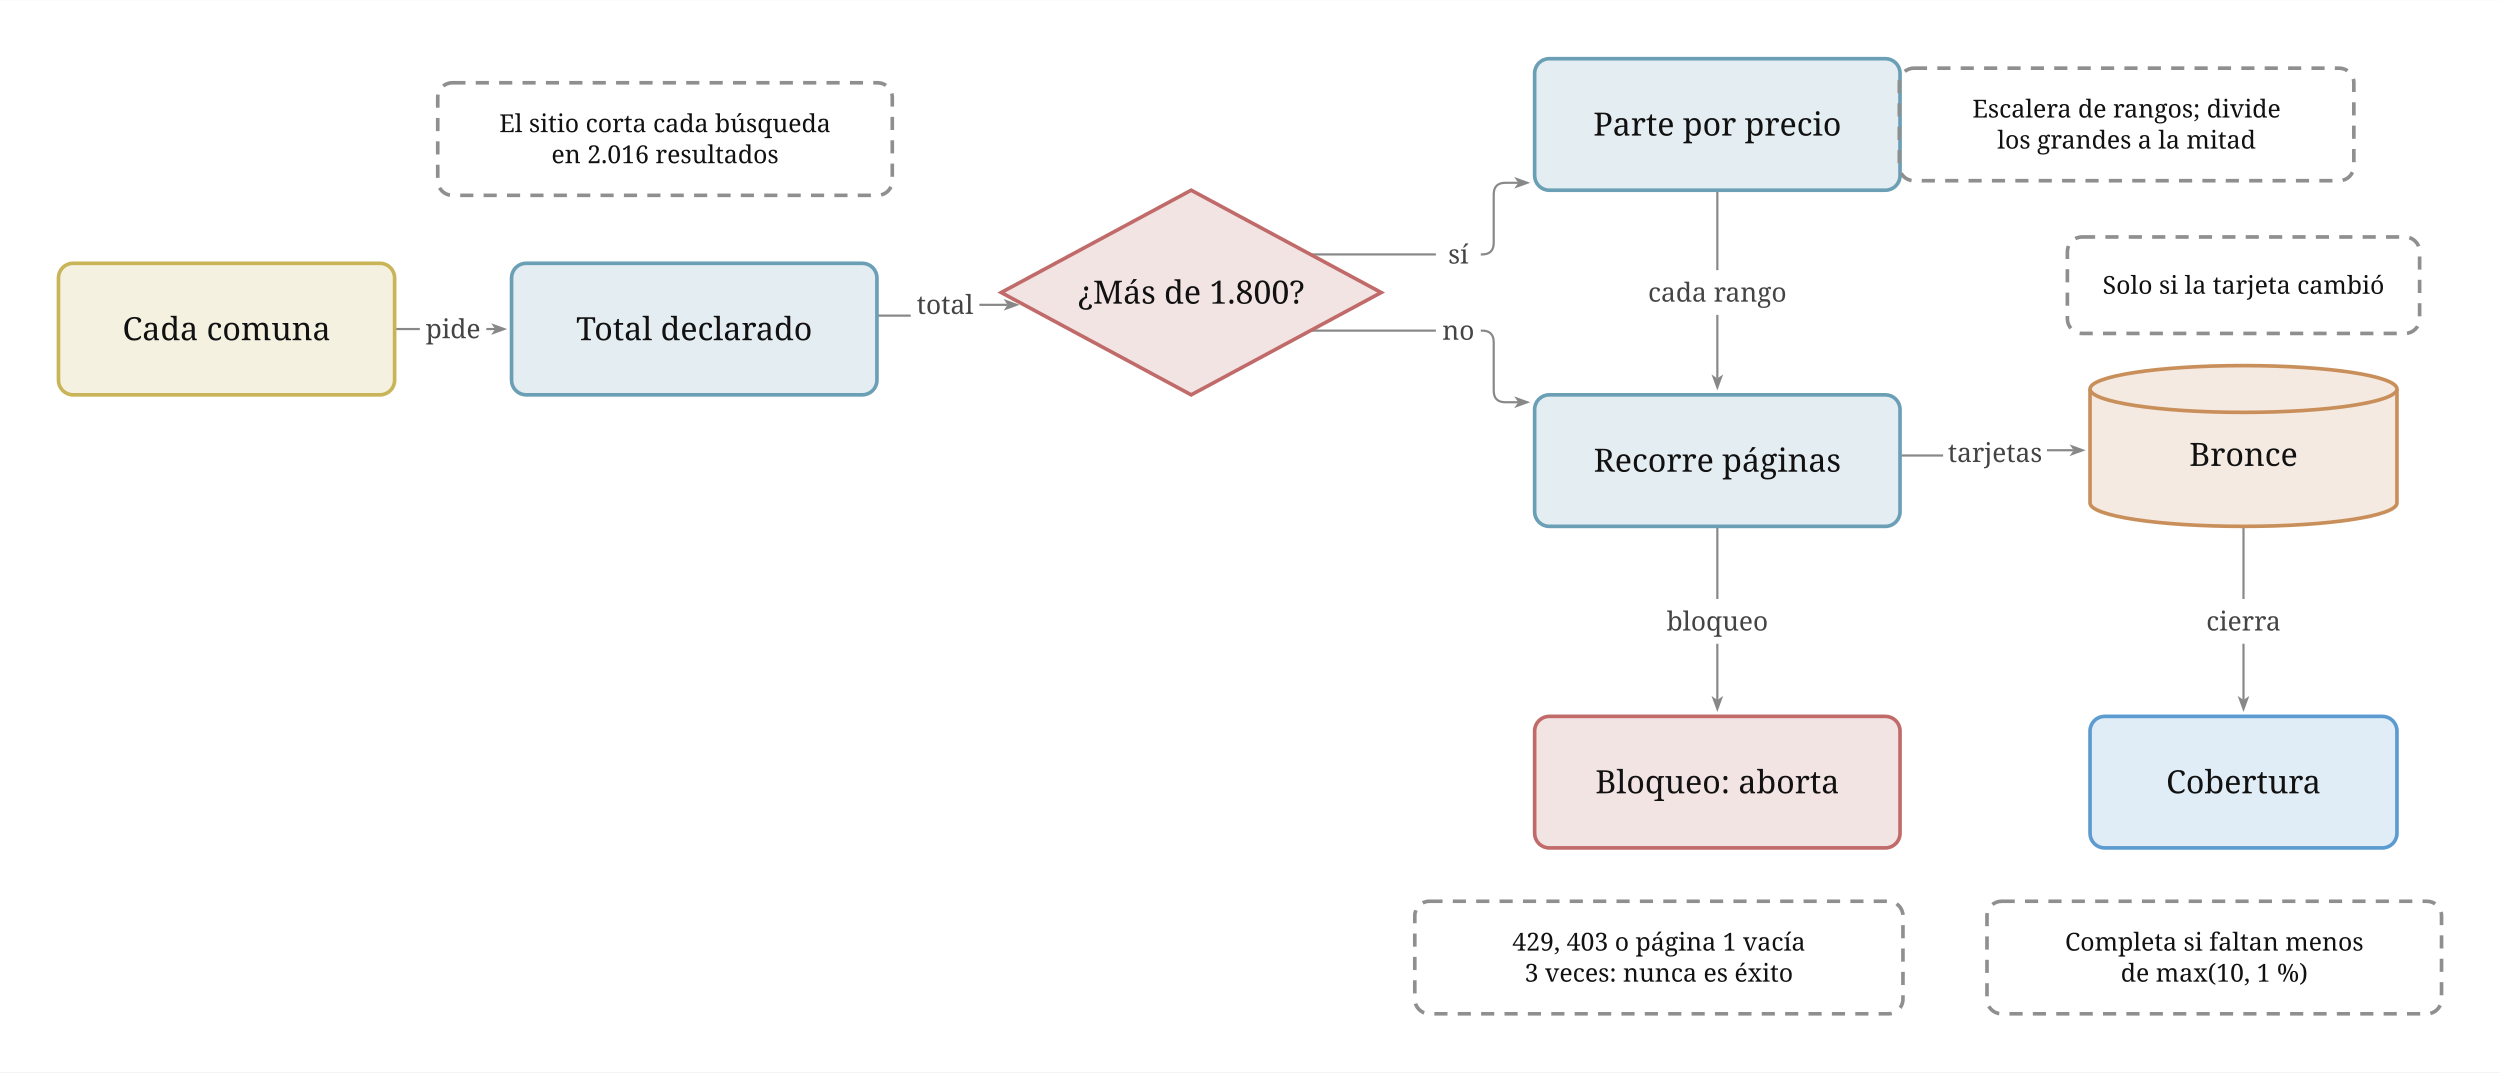
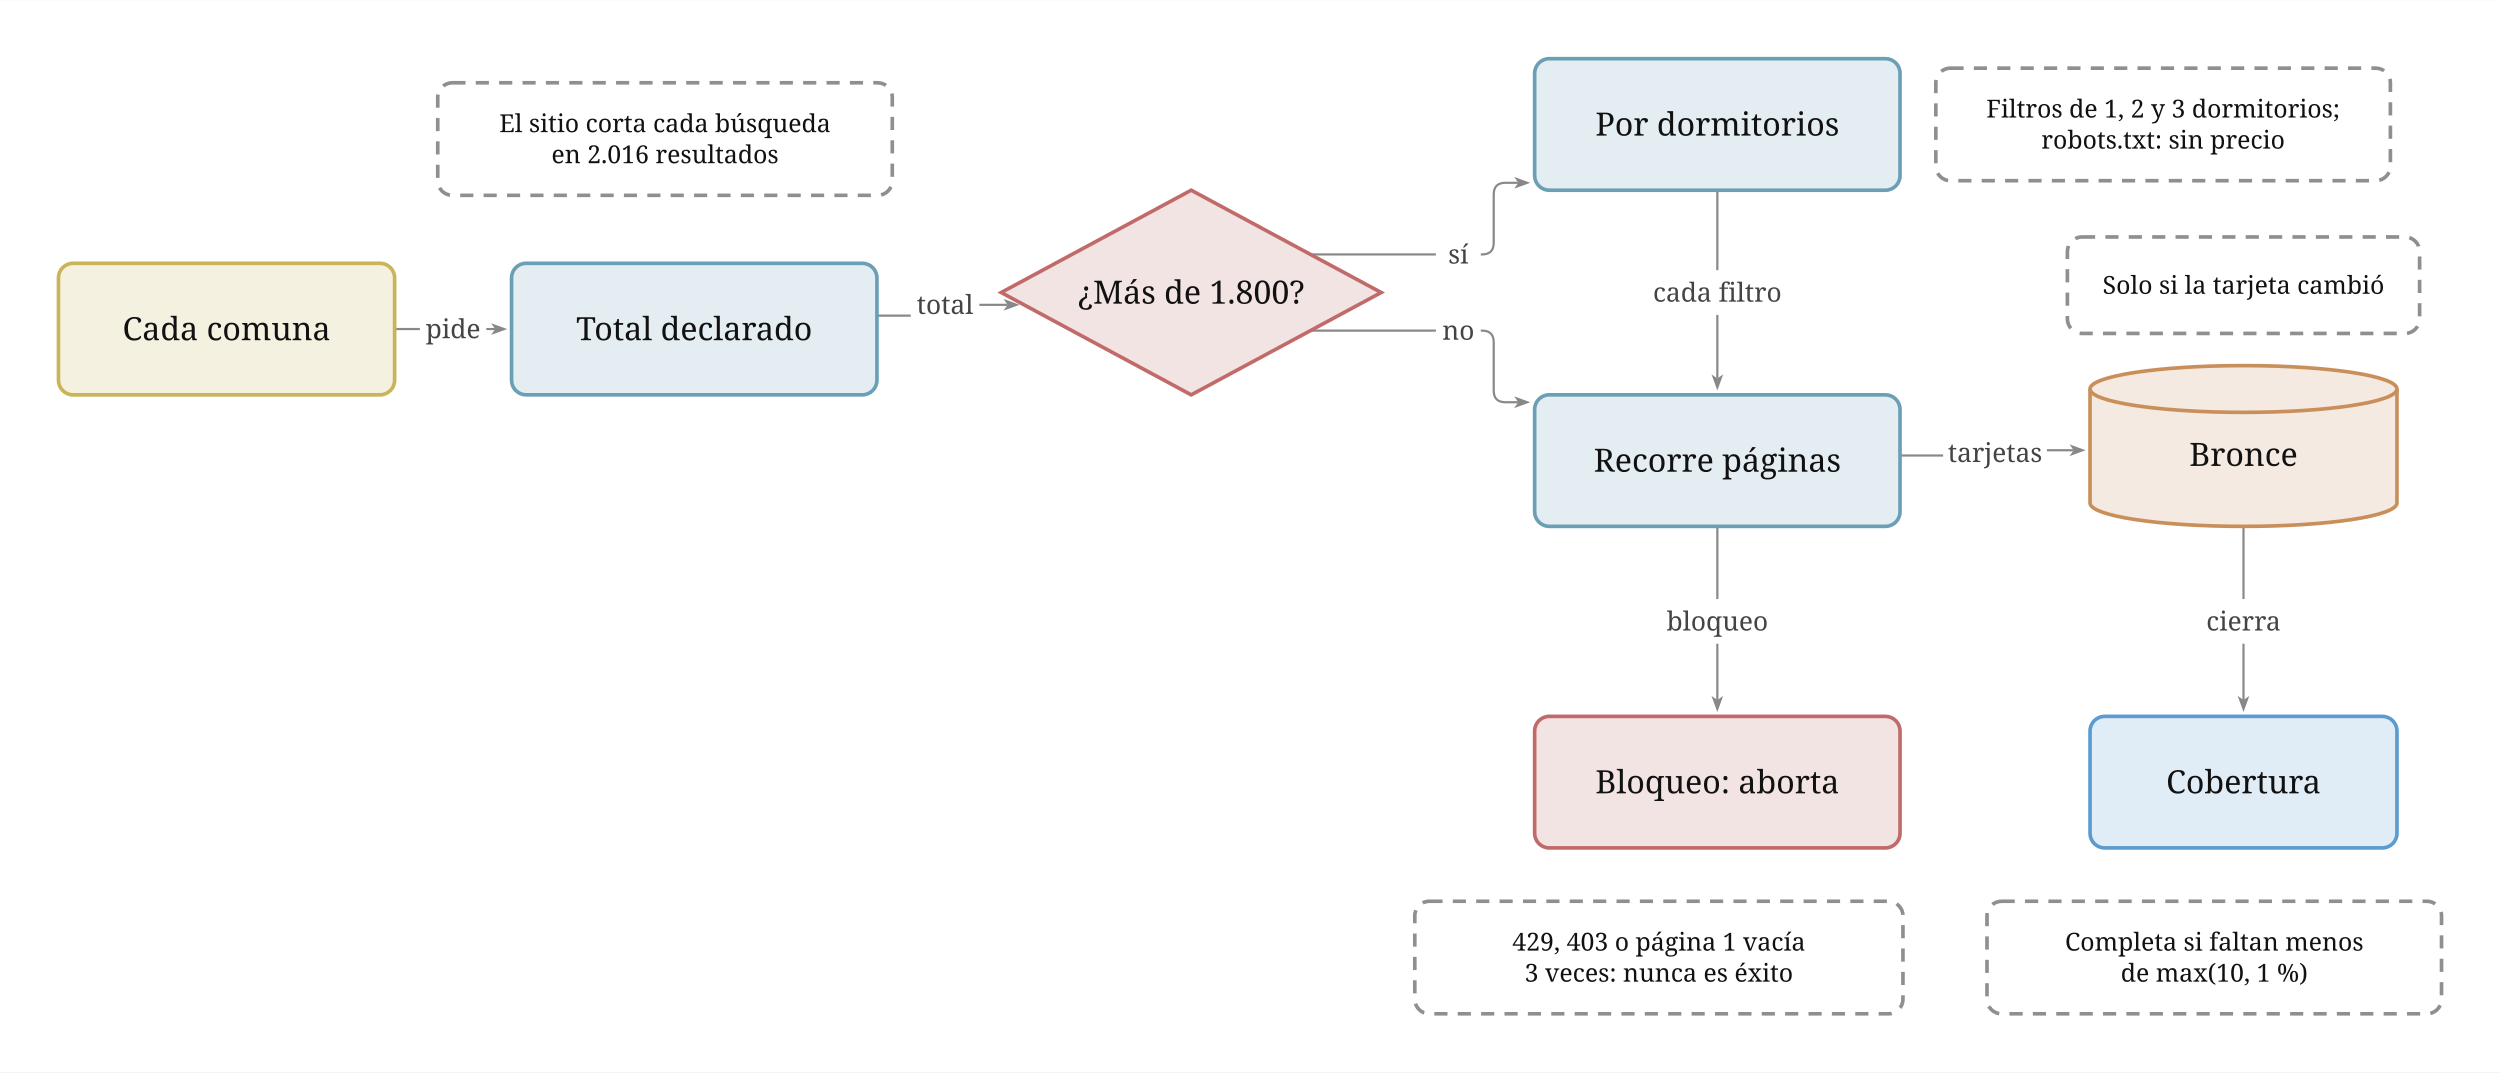
<svg xmlns="http://www.w3.org/2000/svg" width="1711" height="734" viewBox="-135.00 -65.00 1710.50 733.50">
  <rect x="-135" y="-65" width="1710.5" height="733.5" fill="#ffffff" />
  <path d="M 135.00 160.00 L 163.00 160.00 L 175.00 160.00 L 187.00 160.00 L 203.80 160.00" fill="none" stroke="#888888" stroke-width="1.5" stroke-linejoin="round" />
  <path d="M 212.00 160.00 L 201.00 164.00 L 203.80 160.00 L 201.00 156.00 Z" fill="#888888" />
  <rect x="152.26" y="144.70" width="45.48" height="30.60" fill="#ffffff" />
  <text x="175.00" y="160.00" font-family="Georgia, serif" font-size="18" fill="#444444" text-anchor="middle" dominant-baseline="middle">pide</text>
  <path d="M 465.00 150.81 L 489.30 150.81 Q 493.00 150.81 493.00 147.11 L 493.00 147.11 Q 493.00 143.41 496.70 143.41 L 537.62 143.41 L 554.42 143.41" fill="none" stroke="#888888" stroke-width="1.5" stroke-linejoin="round" />
  <path d="M 562.62 143.41 L 551.62 147.41 L 554.42 143.41 L 551.62 139.41 Z" fill="#888888" />
  <rect x="488.15" y="128.11" width="46.92" height="30.60" fill="#ffffff" />
  <text x="511.61" y="143.41" font-family="Georgia, serif" font-size="18" fill="#444444" text-anchor="middle" dominant-baseline="middle">total</text>
  <path d="M 761.59 108.94 L 789.59 108.94 L 879.00 108.94 Q 887.00 108.94 887.00 100.94 L 887.00 67.93 Q 887.00 59.93 895.00 59.93 L 903.80 59.93" fill="none" stroke="#888888" stroke-width="1.5" stroke-linejoin="round" />
  <path d="M 912.00 59.93 L 901.00 63.93 L 903.80 59.93 L 901.00 55.93 Z" fill="#888888" />
  <rect x="847.44" y="93.64" width="30.72" height="30.60" fill="#ffffff" />
  <text x="862.80" y="108.94" font-family="Georgia, serif" font-size="18" fill="#444444" text-anchor="middle" dominant-baseline="middle">sí</text>
  <path d="M 761.59 161.06 L 789.59 161.06 L 879.00 161.06 Q 887.00 161.06 887.00 169.06 L 887.00 202.07 Q 887.00 210.07 895.00 210.07 L 903.80 210.07" fill="none" stroke="#888888" stroke-width="1.5" stroke-linejoin="round" />
  <path d="M 912.00 210.07 L 901.00 214.07 L 903.80 210.07 L 901.00 206.07 Z" fill="#888888" />
  <rect x="847.44" y="145.76" width="30.72" height="30.60" fill="#ffffff" />
  <text x="862.80" y="161.06" font-family="Georgia, serif" font-size="18" fill="#444444" text-anchor="middle" dominant-baseline="middle">no</text>
  <path d="M 1040.00 65.00 L 1040.00 93.00 L 1040.00 135.00 L 1040.00 177.00 L 1040.00 193.80" fill="none" stroke="#888888" stroke-width="1.5" stroke-linejoin="round" />
  <path d="M 1040.00 202.00 L 1036.00 191.00 L 1040.00 193.80 L 1044.00 191.00 Z" fill="#888888" />
-   <rect x="990.98" y="119.70" width="98.04" height="30.60" fill="#ffffff" />
-   <text x="1040.00" y="135.00" font-family="Georgia, serif" font-size="18" fill="#444444" text-anchor="middle" dominant-baseline="middle">cada rango</text>
+   <rect x="994.22" y="119.70" width="91.56" height="30.60" fill="#ffffff" />
+   <text x="1040.00" y="135.00" font-family="Georgia, serif" font-size="18" fill="#444444" text-anchor="middle" dominant-baseline="middle">cada filtro</text>
  <path d="M 1165.00 246.53 L 1193.00 246.53 L 1228.19 246.53 Q 1230.00 246.53 1230.00 244.72 L 1230.00 244.72 Q 1230.00 242.92 1231.81 242.92 L 1267.00 242.92 L 1283.80 242.92" fill="none" stroke="#888888" stroke-width="1.5" stroke-linejoin="round" />
  <path d="M 1292.00 242.92 L 1281.00 246.92 L 1283.80 242.92 L 1281.00 238.92 Z" fill="#888888" />
  <rect x="1194.48" y="229.42" width="71.04" height="30.60" fill="#ffffff" />
  <text x="1230.00" y="244.72" font-family="Georgia, serif" font-size="18" fill="#444444" text-anchor="middle" dominant-baseline="middle">tarjetas</text>
  <path d="M 1400.00 295.00 L 1400.00 323.00 L 1400.00 360.00 L 1400.00 397.00 L 1400.00 413.80" fill="none" stroke="#888888" stroke-width="1.5" stroke-linejoin="round" />
  <path d="M 1400.00 422.00 L 1396.00 411.00 L 1400.00 413.80 L 1404.00 411.00 Z" fill="#888888" />
  <rect x="1371.86" y="344.70" width="56.28" height="30.60" fill="#ffffff" />
  <text x="1400.00" y="360.00" font-family="Georgia, serif" font-size="18" fill="#444444" text-anchor="middle" dominant-baseline="middle">cierra</text>
  <path d="M 1040.00 295.00 L 1040.00 323.00 L 1040.00 360.00 L 1040.00 397.00 L 1040.00 413.80" fill="none" stroke="#888888" stroke-width="1.5" stroke-linejoin="round" />
  <path d="M 1040.00 422.00 L 1036.00 411.00 L 1040.00 413.80 L 1044.00 411.00 Z" fill="#888888" />
  <rect x="1003.22" y="344.70" width="73.56" height="30.60" fill="#ffffff" />
  <text x="1040.00" y="360.00" font-family="Georgia, serif" font-size="18" fill="#444444" text-anchor="middle" dominant-baseline="middle">bloqueo</text>
  <g id="node-1">
    <rect x="-95.00" y="115.00" width="230" height="90" rx="10" ry="10" fill="rgba(201,180,88,0.18)" stroke="#c9b458" stroke-width="2.5" />
    <text x="20.00" y="160.00" font-family="Georgia, serif" font-size="22.0" fill="#111111" text-anchor="middle" dominant-baseline="middle">Cada comuna</text>
  </g>
  <g id="node-2">
    <rect x="215.00" y="115.00" width="250" height="90" rx="10" ry="10" fill="rgba(106,159,181,0.18)" stroke="#6a9fb5" stroke-width="2.5" />
    <text x="340.00" y="160.00" font-family="Georgia, serif" font-size="22.0" fill="#111111" text-anchor="middle" dominant-baseline="middle">Total declarado</text>
  </g>
  <g id="node-3">
    <polygon points="680,65.00 810.00,135 680,205.00 550.00,135" fill="rgba(193,106,106,0.18)" stroke="#c16a6a" stroke-width="2.5" />
    <text x="680.00" y="135.00" font-family="Georgia, serif" font-size="22.0" fill="#111111" text-anchor="middle" dominant-baseline="middle">¿Más de 1.800?</text>
  </g>
  <g id="node-4">
    <rect x="915.00" y="-25.00" width="250" height="90" rx="10" ry="10" fill="rgba(106,159,181,0.18)" stroke="#6a9fb5" stroke-width="2.5" />
-     <text x="1040.00" y="20.00" font-family="Georgia, serif" font-size="22.0" fill="#111111" text-anchor="middle" dominant-baseline="middle">Parte por precio</text>
+     <text x="1040.00" y="20.00" font-family="Georgia, serif" font-size="22.0" fill="#111111" text-anchor="middle" dominant-baseline="middle">Por dormitorios</text>
  </g>
  <g id="node-5">
    <rect x="915.00" y="205.00" width="250" height="90" rx="10" ry="10" fill="rgba(106,159,181,0.18)" stroke="#6a9fb5" stroke-width="2.5" />
    <text x="1040.00" y="250.00" font-family="Georgia, serif" font-size="22.0" fill="#111111" text-anchor="middle" dominant-baseline="middle">Recorre páginas</text>
  </g>
  <g id="node-6">
    <path d="M 1295.00 201.00 L 1295.00 279.00 A 105.00 16.00 0 0 0 1505.00 279.00 L 1505.00 201.00 A 105.00 16.00 0 0 0 1295.00 201.00 Z" fill="rgba(201,143,91,0.18)" stroke="#c98f5b" stroke-width="2.5" />
    <path d="M 1505.00 201.00 A 105.00 16.00 0 0 1 1295.00 201.00" fill="none" stroke="#c98f5b" stroke-width="2.5" />
    <text x="1400.00" y="246.00" font-family="Georgia, serif" font-size="22.0" fill="#111111" text-anchor="middle" dominant-baseline="middle">Bronce</text>
  </g>
  <g id="node-7">
    <rect x="1295.00" y="425.00" width="210" height="90" rx="10" ry="10" fill="rgba(91,155,208,0.18)" stroke="#5b9bd0" stroke-width="2.5" />
    <text x="1400.00" y="470.00" font-family="Georgia, serif" font-size="22.0" fill="#111111" text-anchor="middle" dominant-baseline="middle">Cobertura</text>
  </g>
  <g id="node-8">
    <rect x="915.00" y="425.00" width="250" height="90" rx="10" ry="10" fill="rgba(193,106,106,0.18)" stroke="#c16a6a" stroke-width="2.5" />
    <text x="1040.00" y="470.00" font-family="Georgia, serif" font-size="22.0" fill="#111111" text-anchor="middle" dominant-baseline="middle">Bloqueo: aborta</text>
  </g>
  <g id="node-9">
    <rect x="164.50" y="-8.50" width="311" height="77" rx="10" ry="10" fill="none" stroke="#8f8f8f" stroke-width="2.5" stroke-dasharray="9 7" />
    <text x="320.00" y="19.38" font-family="Georgia, serif" font-size="17.0" fill="#111111" text-anchor="middle" dominant-baseline="middle">El sitio corta cada búsqueda</text>
    <text x="320.00" y="40.63" font-family="Georgia, serif" font-size="17.0" fill="#111111" text-anchor="middle" dominant-baseline="middle">en 2.016 resultados</text>
  </g>
  <g id="node-10">
-     <rect x="1164.50" y="-18.50" width="311" height="77" rx="10" ry="10" fill="none" stroke="#8f8f8f" stroke-width="2.5" stroke-dasharray="9 7" />
-     <text x="1320.00" y="9.38" font-family="Georgia, serif" font-size="17.0" fill="#111111" text-anchor="middle" dominant-baseline="middle">Escalera de rangos; divide</text>
-     <text x="1320.00" y="30.63" font-family="Georgia, serif" font-size="17.0" fill="#111111" text-anchor="middle" dominant-baseline="middle">los grandes a la mitad</text>
+     <rect x="1189.50" y="-18.50" width="311" height="77" rx="10" ry="10" fill="none" stroke="#8f8f8f" stroke-width="2.5" stroke-dasharray="9 7" />
+     <text x="1345.00" y="9.38" font-family="Georgia, serif" font-size="17.0" fill="#111111" text-anchor="middle" dominant-baseline="middle">Filtros de 1, 2 y 3 dormitorios;</text>
+     <text x="1345.00" y="30.63" font-family="Georgia, serif" font-size="17.0" fill="#111111" text-anchor="middle" dominant-baseline="middle">robots.txt: sin precio</text>
  </g>
  <g id="node-11">
    <rect x="1279.50" y="97.00" width="241" height="66" rx="10" ry="10" fill="none" stroke="#8f8f8f" stroke-width="2.5" stroke-dasharray="9 7" />
    <text x="1400.00" y="130.00" font-family="Georgia, serif" font-size="17.0" fill="#111111" text-anchor="middle" dominant-baseline="middle">Solo si la tarjeta cambió</text>
  </g>
  <g id="node-12">
    <rect x="1224.50" y="551.50" width="311" height="77" rx="10" ry="10" fill="none" stroke="#8f8f8f" stroke-width="2.5" stroke-dasharray="9 7" />
    <text x="1380.00" y="579.38" font-family="Georgia, serif" font-size="17.0" fill="#111111" text-anchor="middle" dominant-baseline="middle">Completa si faltan menos</text>
    <text x="1380.00" y="600.63" font-family="Georgia, serif" font-size="17.0" fill="#111111" text-anchor="middle" dominant-baseline="middle">de max(10, 1 %)</text>
  </g>
  <g id="node-13">
    <rect x="833.00" y="551.50" width="334" height="77" rx="10" ry="10" fill="none" stroke="#8f8f8f" stroke-width="2.5" stroke-dasharray="9 7" />
    <text x="1000.00" y="579.38" font-family="Georgia, serif" font-size="17.0" fill="#111111" text-anchor="middle" dominant-baseline="middle">429, 403 o página 1 vacía</text>
    <text x="1000.00" y="600.63" font-family="Georgia, serif" font-size="17.0" fill="#111111" text-anchor="middle" dominant-baseline="middle">3 veces: nunca es éxito</text>
  </g>
</svg>
